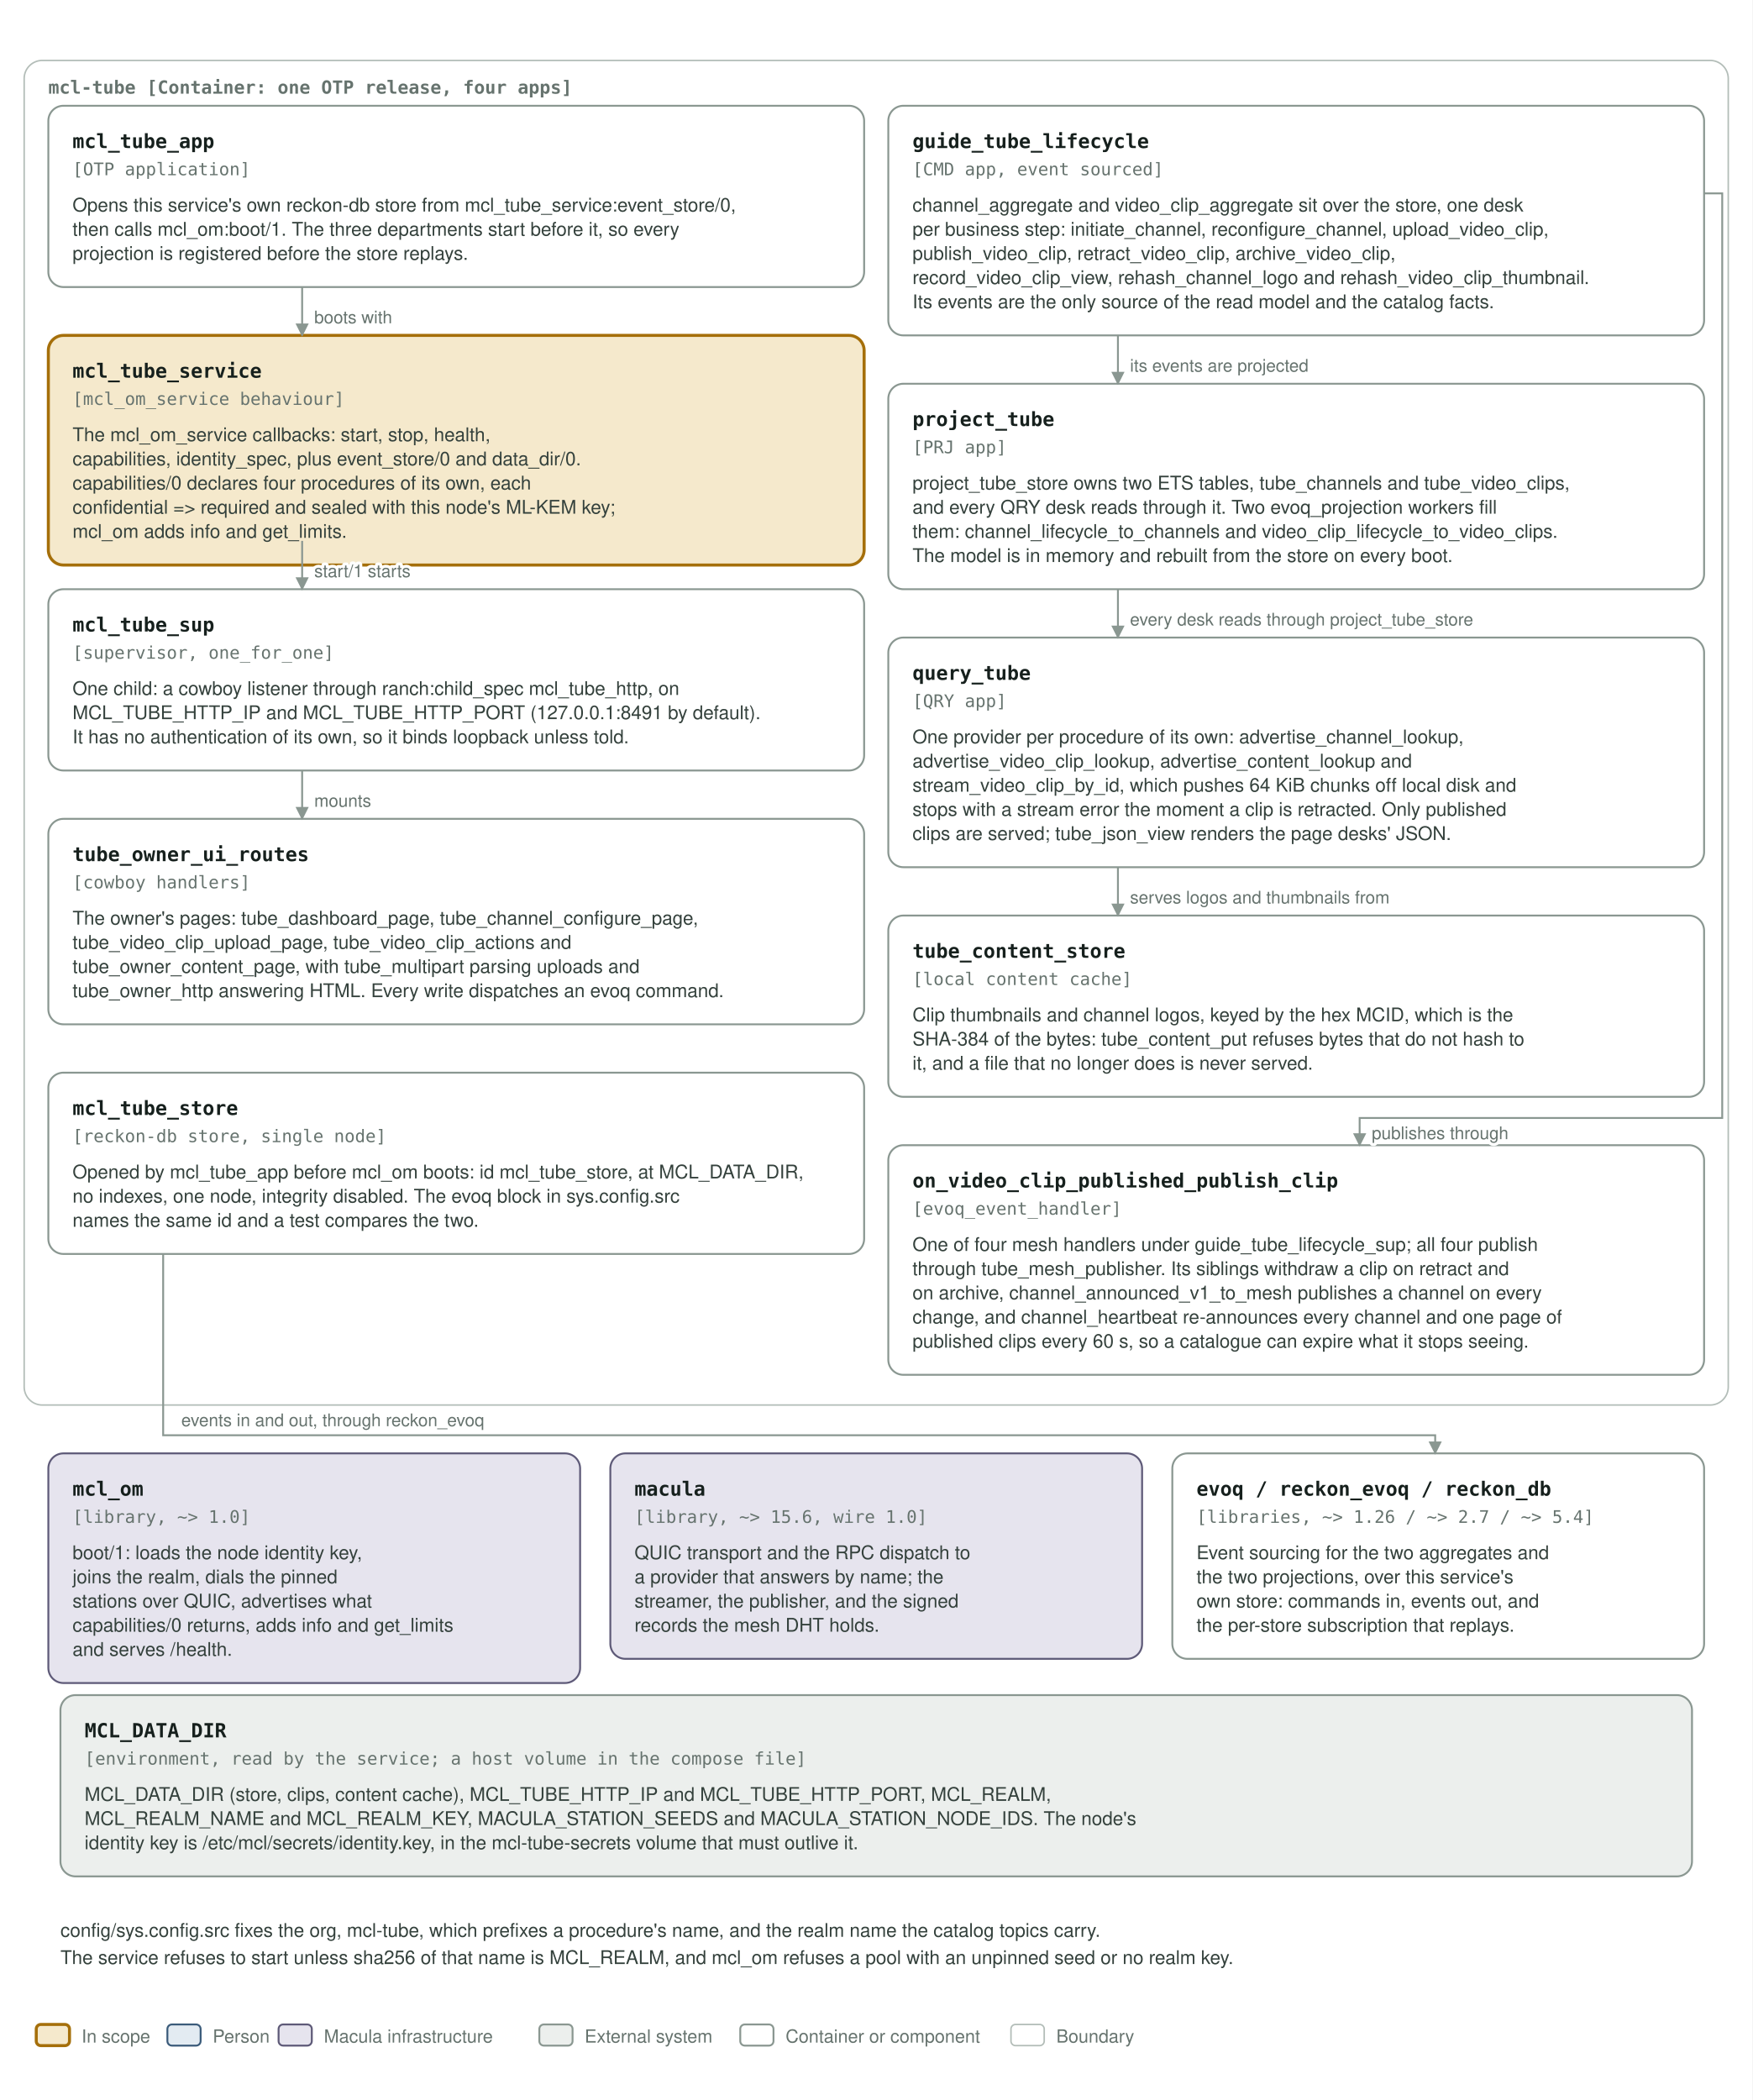
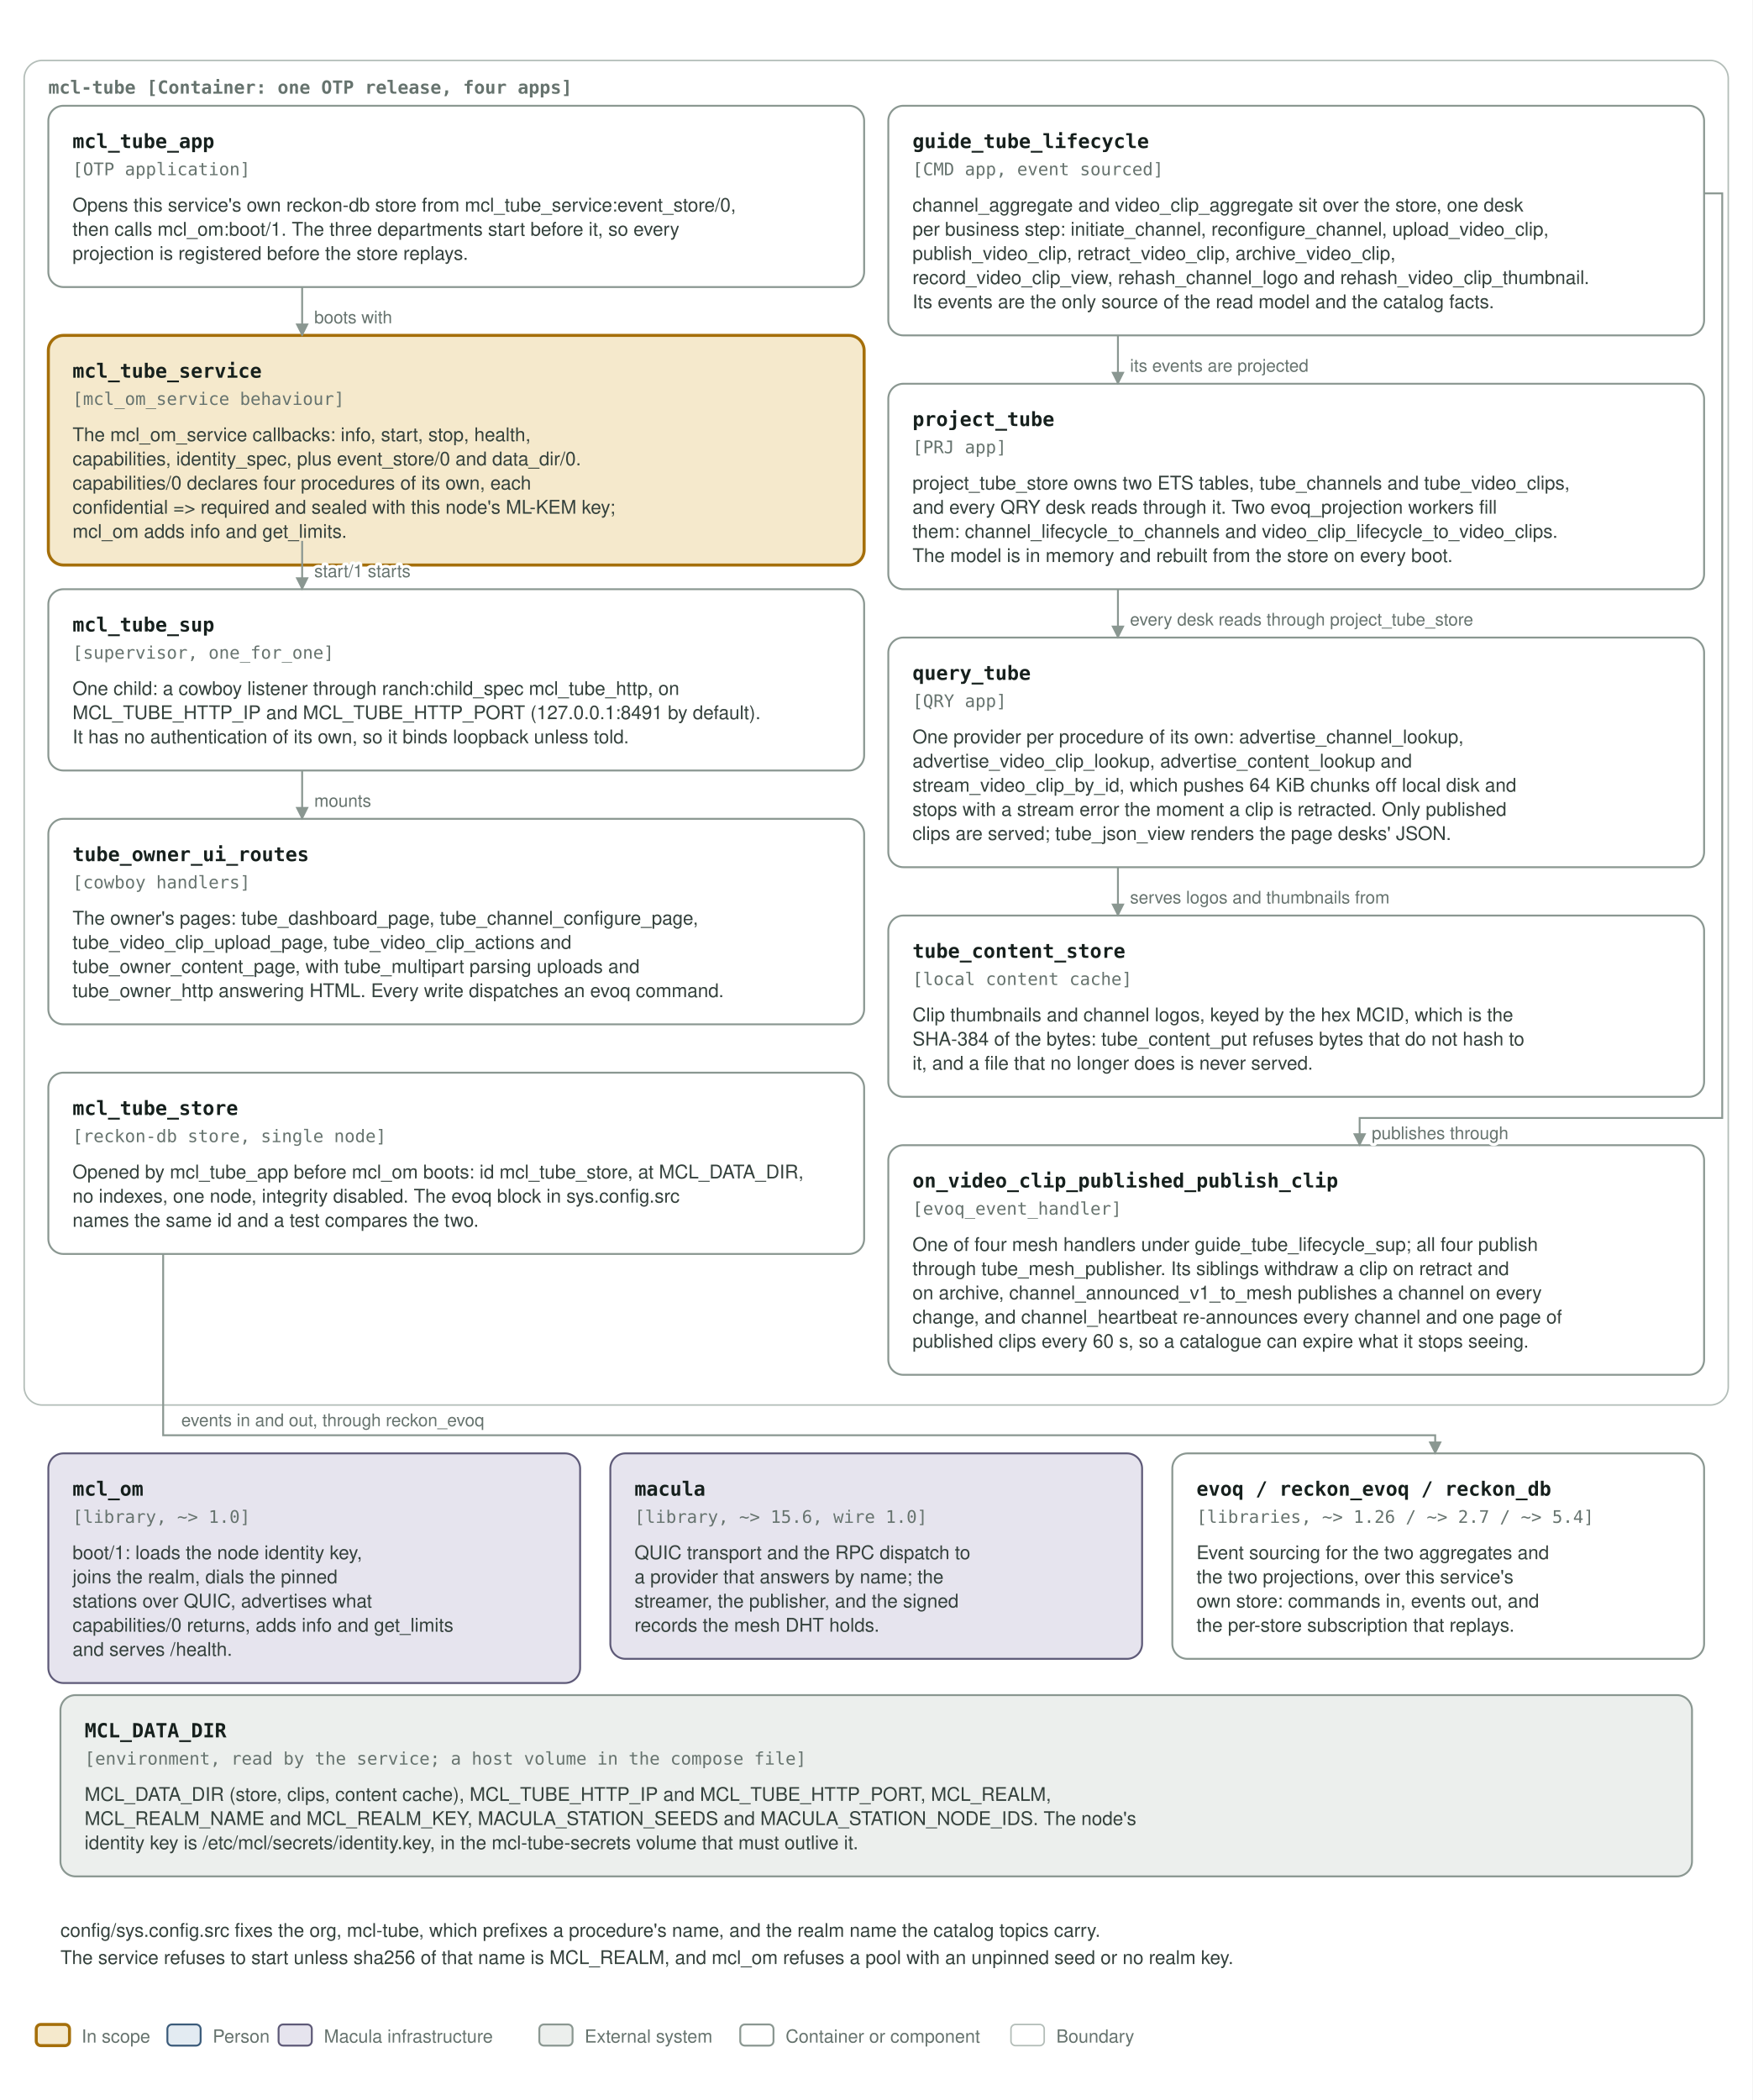
<svg xmlns="http://www.w3.org/2000/svg" viewBox="0 0 1160 1390" role="img" aria-label="mcl-tube components">
  <style>
.t-name { font-family: "Atkinson Hyperlegible", "Segoe UI", system-ui, -apple-system, Helvetica, Arial, sans-serif; font-size: 15px; font-weight: 700; }
.t-desc { font-family: "Atkinson Hyperlegible", "Segoe UI", system-ui, -apple-system, Helvetica, Arial, sans-serif; font-size: 12.5px; }
.t-rel { font-family: "Atkinson Hyperlegible", "Segoe UI", system-ui, -apple-system, Helvetica, Arial, sans-serif; font-size: 11.5px; paint-order: stroke; stroke-width: 4px; stroke-linejoin: round; }
.t-code { font-family: "JetBrains Mono", ui-monospace, Menlo, Consolas, monospace; font-size: 13px; font-weight: 600; }
.t-type { font-family: "JetBrains Mono", ui-monospace, Menlo, Consolas, monospace; font-size: 11.5px; }
.t-bound { font-family: "JetBrains Mono", ui-monospace, Menlo, Consolas, monospace; font-size: 12px; font-weight: 600; }
.t-leg { font-family: "Atkinson Hyperlegible", "Segoe UI", system-ui, -apple-system, Helvetica, Arial, sans-serif; font-size: 12px; }
.edge { fill: none; stroke-width: 1.25; }
.edge-later { fill: none; stroke-width: 1.25; stroke-dasharray: 5 4; }
.bg { fill: #FFFFFF; }
.b-sys { fill: #F5E9CC; stroke: #A56F0A; stroke-width: 2; }
.b-per { fill: #E3EBF2; stroke: #3B5B7A; stroke-width: 1.25; }
.b-mac { fill: #E6E4EE; stroke: #5E5A78; stroke-width: 1.25; }
.b-ext { fill: #ECEFED; stroke: #8A9791; stroke-width: 1.25; }
.b-cmp { fill: #FFFFFF; stroke: #8A9791; stroke-width: 1.25; }
.b-later { fill: none; stroke: #8A9791; stroke-width: 1.25; stroke-dasharray: 5 4; }
.bound { fill: none; stroke: #B3BDB8; stroke-width: 1; }
.head { fill: #3B5B7A; }
.t-name, .t-code { fill: #16201D; }
.t-type, .t-bound, .t-leg { fill: #66736E; }
.t-desc { fill: #34413C; }
.t-rel { fill: #66736E; stroke: #FFFFFF; }
.edge, .edge-later { stroke: #8A9791; }
.arrowhead { fill: #8A9791; }
@media (prefers-color-scheme: dark) {
.bg { fill: #171F1C; }
.b-sys { fill: #3A2E13; stroke: #E3AA3C; }
.b-per { fill: #1D2A36; stroke: #8EB4D8; }
.b-mac { fill: #26243A; stroke: #A9A4C8; }
.b-ext { fill: #1C2421; stroke: #7D8B85; }
.b-cmp { fill: #171F1C; stroke: #7D8B85; }
.b-later { stroke: #7D8B85; }
.bound { stroke: #4A5752; }
.head { fill: #8EB4D8; }
.t-name, .t-code { fill: #E6ECE9; }
.t-type, .t-bound, .t-leg { fill: #93A09A; }
.t-desc { fill: #C3CDC8; }
.t-rel { fill: #93A09A; stroke: #171F1C; }
.edge, .edge-later { stroke: #7D8B85; }
.arrowhead { fill: #7D8B85; }
}
</style>
  <defs>
    <marker id="a" viewBox="0 0 10 10" refX="9" refY="5" markerWidth="7" markerHeight="7" orient="auto-start-reverse">
      <path class="arrowhead" d="M0 0L10 5L0 10z" />
    </marker>
  </defs>
  <rect class="bg" x="0" y="0" width="1160" height="1390" />
  <rect class="bound" x="16" y="40" width="1128" height="890" rx="12" />
  <text class="t-bound" x="32" y="62">mcl-tube [Container: one OTP release, four apps]</text>
  <rect class="b-cmp" x="32" y="70" width="540" height="120" rx="10" />
  <text class="t-code" x="48" y="98">mcl_tube_app</text>
  <text class="t-type" x="48" y="116">[OTP application]</text>
  <text class="t-desc" x="48" y="140">Opens this service's own reckon-db store from mcl_tube_service:event_store/0,</text>
  <text class="t-desc" x="48" y="156">then calls mcl_om:boot/1. The three departments start before it, so every</text>
  <text class="t-desc" x="48" y="172">projection is registered before the store replays.</text>
  <rect class="b-sys" x="32" y="222" width="540" height="152" rx="10" />
  <text class="t-code" x="48" y="250">mcl_tube_service</text>
  <text class="t-type" x="48" y="268">[mcl_om_service behaviour]</text>
-   <text class="t-desc" x="48" y="292">The mcl_om_service callbacks: start, stop, health,</text>
+   <text class="t-desc" x="48" y="292">The mcl_om_service callbacks: info, start, stop, health,</text>
  <text class="t-desc" x="48" y="308">capabilities, identity_spec, plus event_store/0 and data_dir/0.</text>
  <text class="t-desc" x="48" y="324">capabilities/0 declares four procedures of its own, each</text>
  <text class="t-desc" x="48" y="340">confidential =&gt; required and sealed with this node's ML-KEM key;</text>
  <text class="t-desc" x="48" y="356">mcl_om adds info and get_limits.</text>
  <rect class="b-cmp" x="32" y="390" width="540" height="120" rx="10" />
  <text class="t-code" x="48" y="418">mcl_tube_sup</text>
  <text class="t-type" x="48" y="436">[supervisor, one_for_one]</text>
  <text class="t-desc" x="48" y="460">One child: a cowboy listener through ranch:child_spec mcl_tube_http, on</text>
  <text class="t-desc" x="48" y="476">MCL_TUBE_HTTP_IP and MCL_TUBE_HTTP_PORT (127.0.0.1:8491 by default).</text>
  <text class="t-desc" x="48" y="492">It has no authentication of its own, so it binds loopback unless told.</text>
  <rect class="b-cmp" x="32" y="542" width="540" height="136" rx="10" />
  <text class="t-code" x="48" y="570">tube_owner_ui_routes</text>
  <text class="t-type" x="48" y="588">[cowboy handlers]</text>
  <text class="t-desc" x="48" y="612">The owner's pages: tube_dashboard_page, tube_channel_configure_page,</text>
  <text class="t-desc" x="48" y="628">tube_video_clip_upload_page, tube_video_clip_actions and</text>
  <text class="t-desc" x="48" y="644">tube_owner_content_page, with tube_multipart parsing uploads and</text>
  <text class="t-desc" x="48" y="660">tube_owner_http answering HTML. Every write dispatches an evoq command.</text>
  <rect class="b-cmp" x="32" y="710" width="540" height="120" rx="10" />
  <text class="t-code" x="48" y="738">mcl_tube_store</text>
  <text class="t-type" x="48" y="756">[reckon-db store, single node]</text>
  <text class="t-desc" x="48" y="780">Opened by mcl_tube_app before mcl_om boots: id mcl_tube_store, at MCL_DATA_DIR,</text>
  <text class="t-desc" x="48" y="796">no indexes, one node, integrity disabled. The evoq block in sys.config.src</text>
  <text class="t-desc" x="48" y="812">names the same id and a test compares the two.</text>
  <rect class="b-cmp" x="588" y="70" width="540" height="152" rx="10" />
  <text class="t-code" x="604" y="98">guide_tube_lifecycle</text>
  <text class="t-type" x="604" y="116">[CMD app, event sourced]</text>
  <text class="t-desc" x="604" y="140">channel_aggregate and video_clip_aggregate sit over the store, one desk</text>
  <text class="t-desc" x="604" y="156">per business step: initiate_channel, reconfigure_channel, upload_video_clip,</text>
  <text class="t-desc" x="604" y="172">publish_video_clip, retract_video_clip, archive_video_clip,</text>
  <text class="t-desc" x="604" y="188">record_video_clip_view, rehash_channel_logo and rehash_video_clip_thumbnail.</text>
  <text class="t-desc" x="604" y="204">Its events are the only source of the read model and the catalog facts.</text>
  <rect class="b-cmp" x="588" y="254" width="540" height="136" rx="10" />
  <text class="t-code" x="604" y="282">project_tube</text>
  <text class="t-type" x="604" y="300">[PRJ app]</text>
  <text class="t-desc" x="604" y="324">project_tube_store owns two ETS tables, tube_channels and tube_video_clips,</text>
  <text class="t-desc" x="604" y="340">and every QRY desk reads through it. Two evoq_projection workers fill</text>
  <text class="t-desc" x="604" y="356">them: channel_lifecycle_to_channels and video_clip_lifecycle_to_video_clips.</text>
  <text class="t-desc" x="604" y="372">The model is in memory and rebuilt from the store on every boot.</text>
  <rect class="b-cmp" x="588" y="422" width="540" height="152" rx="10" />
  <text class="t-code" x="604" y="450">query_tube</text>
  <text class="t-type" x="604" y="468">[QRY app]</text>
  <text class="t-desc" x="604" y="492">One provider per procedure of its own: advertise_channel_lookup,</text>
  <text class="t-desc" x="604" y="508">advertise_video_clip_lookup, advertise_content_lookup and</text>
  <text class="t-desc" x="604" y="524">stream_video_clip_by_id, which pushes 64 KiB chunks off local disk and</text>
  <text class="t-desc" x="604" y="540">stops with a stream error the moment a clip is retracted. Only published</text>
  <text class="t-desc" x="604" y="556">clips are served; tube_json_view renders the page desks' JSON.</text>
  <rect class="b-cmp" x="588" y="606" width="540" height="120" rx="10" />
  <text class="t-code" x="604" y="634">tube_content_store</text>
  <text class="t-type" x="604" y="652">[local content cache]</text>
  <text class="t-desc" x="604" y="676">Clip thumbnails and channel logos, keyed by the hex MCID, which is the</text>
  <text class="t-desc" x="604" y="692">SHA-384 of the bytes: tube_content_put refuses bytes that do not hash to</text>
  <text class="t-desc" x="604" y="708">it, and a file that no longer does is never served.</text>
  <rect class="b-cmp" x="588" y="758" width="540" height="152" rx="10" />
  <text class="t-code" x="604" y="786">on_video_clip_published_publish_clip</text>
  <text class="t-type" x="604" y="804">[evoq_event_handler]</text>
  <text class="t-desc" x="604" y="828">One of four mesh handlers under guide_tube_lifecycle_sup; all four publish</text>
  <text class="t-desc" x="604" y="844">through tube_mesh_publisher. Its siblings withdraw a clip on retract and</text>
  <text class="t-desc" x="604" y="860">on archive, channel_announced_v1_to_mesh publishes a channel on every</text>
  <text class="t-desc" x="604" y="876">change, and channel_heartbeat re-announces every channel and one page of</text>
  <text class="t-desc" x="604" y="892">published clips every 60 s, so a catalogue can expire what it stops seeing.</text>
  <path class="edge" d="M200 190V222" marker-end="url(#a)" />
  <text class="t-rel" x="208" y="214">boots with</text>
  <path class="edge" d="M200 358V390" marker-end="url(#a)" />
  <text class="t-rel" x="208" y="382">start/1 starts</text>
  <path class="edge" d="M200 510V542" marker-end="url(#a)" />
  <text class="t-rel" x="208" y="534">mounts</text>
  <path class="edge" d="M740 222V254" marker-end="url(#a)" />
  <text class="t-rel" x="748" y="246">its events are projected</text>
  <path class="edge" d="M740 390V422" marker-end="url(#a)" />
  <text class="t-rel" x="748" y="414">every desk reads through project_tube_store</text>
  <path class="edge" d="M740 574V606" marker-end="url(#a)" />
  <text class="t-rel" x="748" y="598">serves logos and thumbnails from</text>
  <path class="edge" d="M1128 128H1140V740H900V758" marker-end="url(#a)" />
  <text class="t-rel" x="908" y="754">publishes through</text>
  <rect class="b-mac" x="32" y="962" width="352" height="152" rx="10" />
  <text class="t-code" x="48" y="990">mcl_om</text>
  <text class="t-type" x="48" y="1008">[library, ~&gt; 1.0]</text>
  <text class="t-desc" x="48" y="1032">boot/1: loads the node identity key,</text>
  <text class="t-desc" x="48" y="1048">joins the realm, dials the pinned</text>
  <text class="t-desc" x="48" y="1064">stations over QUIC, advertises what</text>
  <text class="t-desc" x="48" y="1080">capabilities/0 returns, adds info and get_limits</text>
  <text class="t-desc" x="48" y="1096">and serves /health.</text>
  <rect class="b-mac" x="404" y="962" width="352" height="136" rx="10" />
  <text class="t-code" x="420" y="990">macula</text>
  <text class="t-type" x="420" y="1008">[library, ~&gt; 15.6, wire 1.0]</text>
  <text class="t-desc" x="420" y="1032">QUIC transport and the RPC dispatch to</text>
  <text class="t-desc" x="420" y="1048">a provider that answers by name; the</text>
  <text class="t-desc" x="420" y="1064">streamer, the publisher, and the signed</text>
  <text class="t-desc" x="420" y="1080">records the mesh DHT holds.</text>
  <rect class="b-cmp" x="776" y="962" width="352" height="136" rx="10" />
  <text class="t-code" x="792" y="990">evoq / reckon_evoq / reckon_db</text>
  <text class="t-type" x="792" y="1008">[libraries, ~&gt; 1.26 / ~&gt; 2.7 / ~&gt; 5.4]</text>
  <text class="t-desc" x="792" y="1032">Event sourcing for the two aggregates and</text>
  <text class="t-desc" x="792" y="1048">the two projections, over this service's</text>
  <text class="t-desc" x="792" y="1064">own store: commands in, events out, and</text>
  <text class="t-desc" x="792" y="1080">the per-store subscription that replays.</text>
  <rect class="b-ext" x="40" y="1122" width="1080" height="120" rx="10" />
  <text class="t-code" x="56" y="1150">MCL_DATA_DIR</text>
  <text class="t-type" x="56" y="1168">[environment, read by the service; a host volume in the compose file]</text>
  <text class="t-desc" x="56" y="1192">MCL_DATA_DIR (store, clips, content cache), MCL_TUBE_HTTP_IP and MCL_TUBE_HTTP_PORT, MCL_REALM,</text>
  <text class="t-desc" x="56" y="1208">MCL_REALM_NAME and MCL_REALM_KEY, MACULA_STATION_SEEDS and MACULA_STATION_NODE_IDS. The node's</text>
  <text class="t-desc" x="56" y="1224">identity key is /etc/mcl/secrets/identity.key, in the mcl-tube-secrets volume that must outlive it.</text>
  <path class="edge" d="M108 830V950H950V962" marker-end="url(#a)" />
  <text class="t-rel" x="120" y="944">events in and out, through reckon_evoq</text>
  <text class="t-desc" x="40" y="1282">config/sys.config.src fixes the org, mcl-tube, which prefixes a procedure's name, and the realm name the catalog topics carry.</text>
  <text class="t-desc" x="40" y="1300">The service refuses to start unless sha256 of that name is MCL_REALM, and mcl_om refuses a pool with an unpinned seed or no realm key.</text>
  <rect class="b-sys" x="24" y="1340" width="22" height="14" rx="3" />
  <text class="t-leg" x="54" y="1352">In scope</text>
  <rect class="b-per" x="110.8" y="1340" width="22" height="14" rx="3" />
  <text class="t-leg" x="140.8" y="1352">Person</text>
  <rect class="b-mac" x="184.4" y="1340" width="22" height="14" rx="3" />
  <text class="t-leg" x="214.4" y="1352">Macula infrastructure</text>
  <rect class="b-ext" x="357.0" y="1340" width="22" height="14" rx="3" />
  <text class="t-leg" x="387.0" y="1352">External system</text>
  <rect class="b-cmp" x="490.0" y="1340" width="22" height="14" rx="3" />
  <text class="t-leg" x="520.0" y="1352">Container or component</text>
  <rect class="bound" x="669.2" y="1340" width="22" height="14" rx="3" />
  <text class="t-leg" x="699.2" y="1352">Boundary</text>
</svg>
